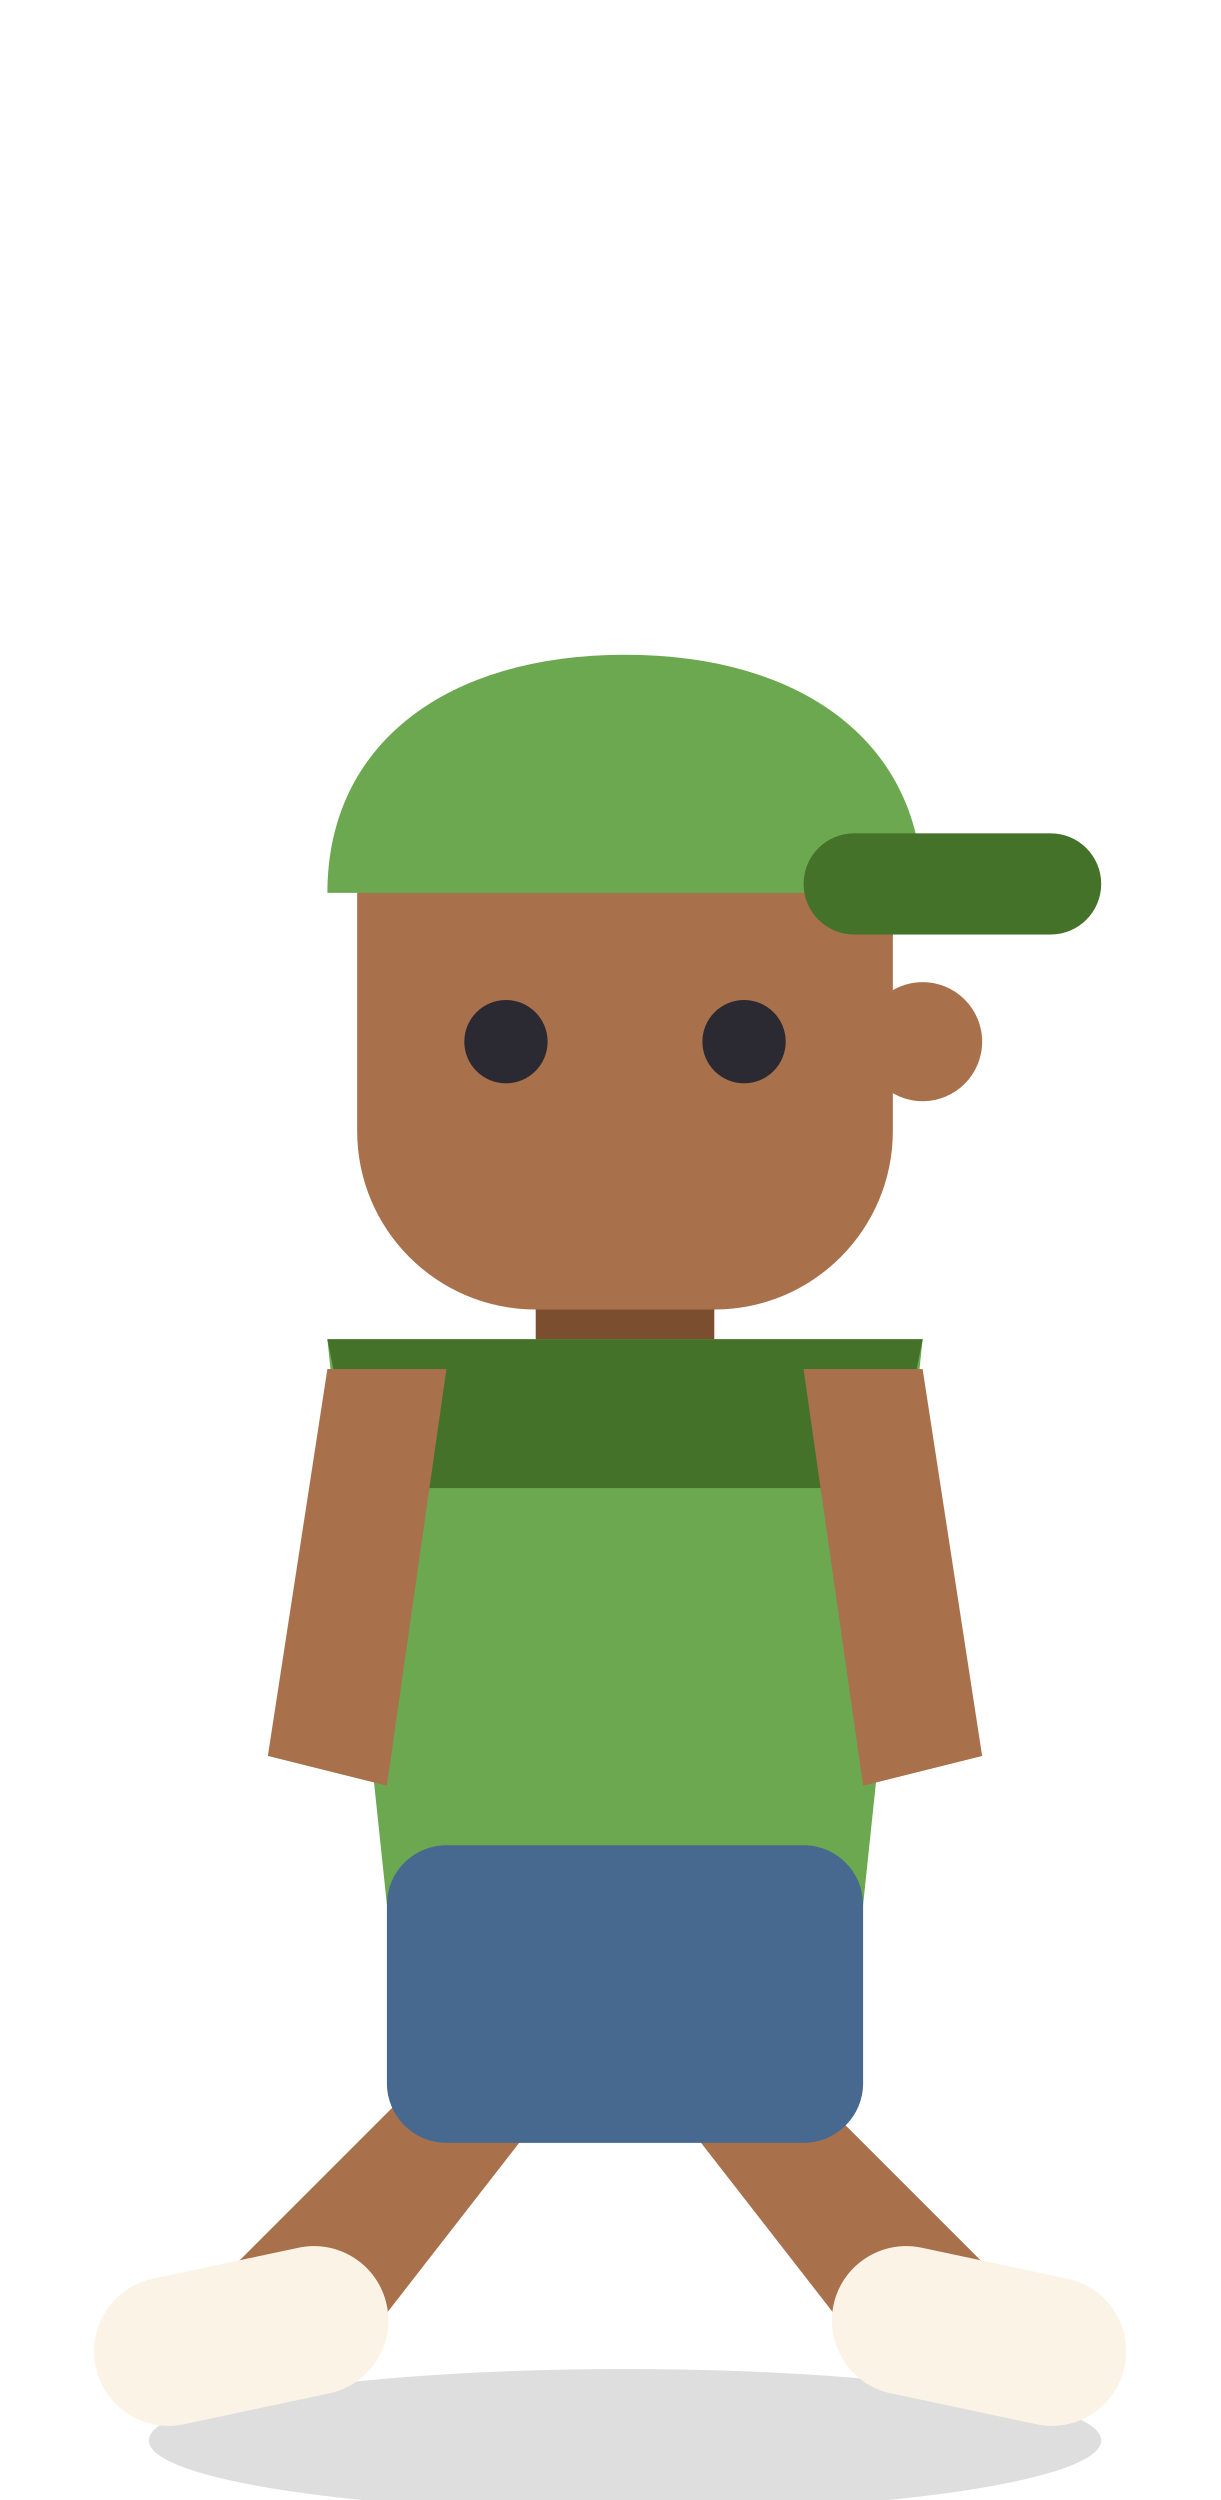
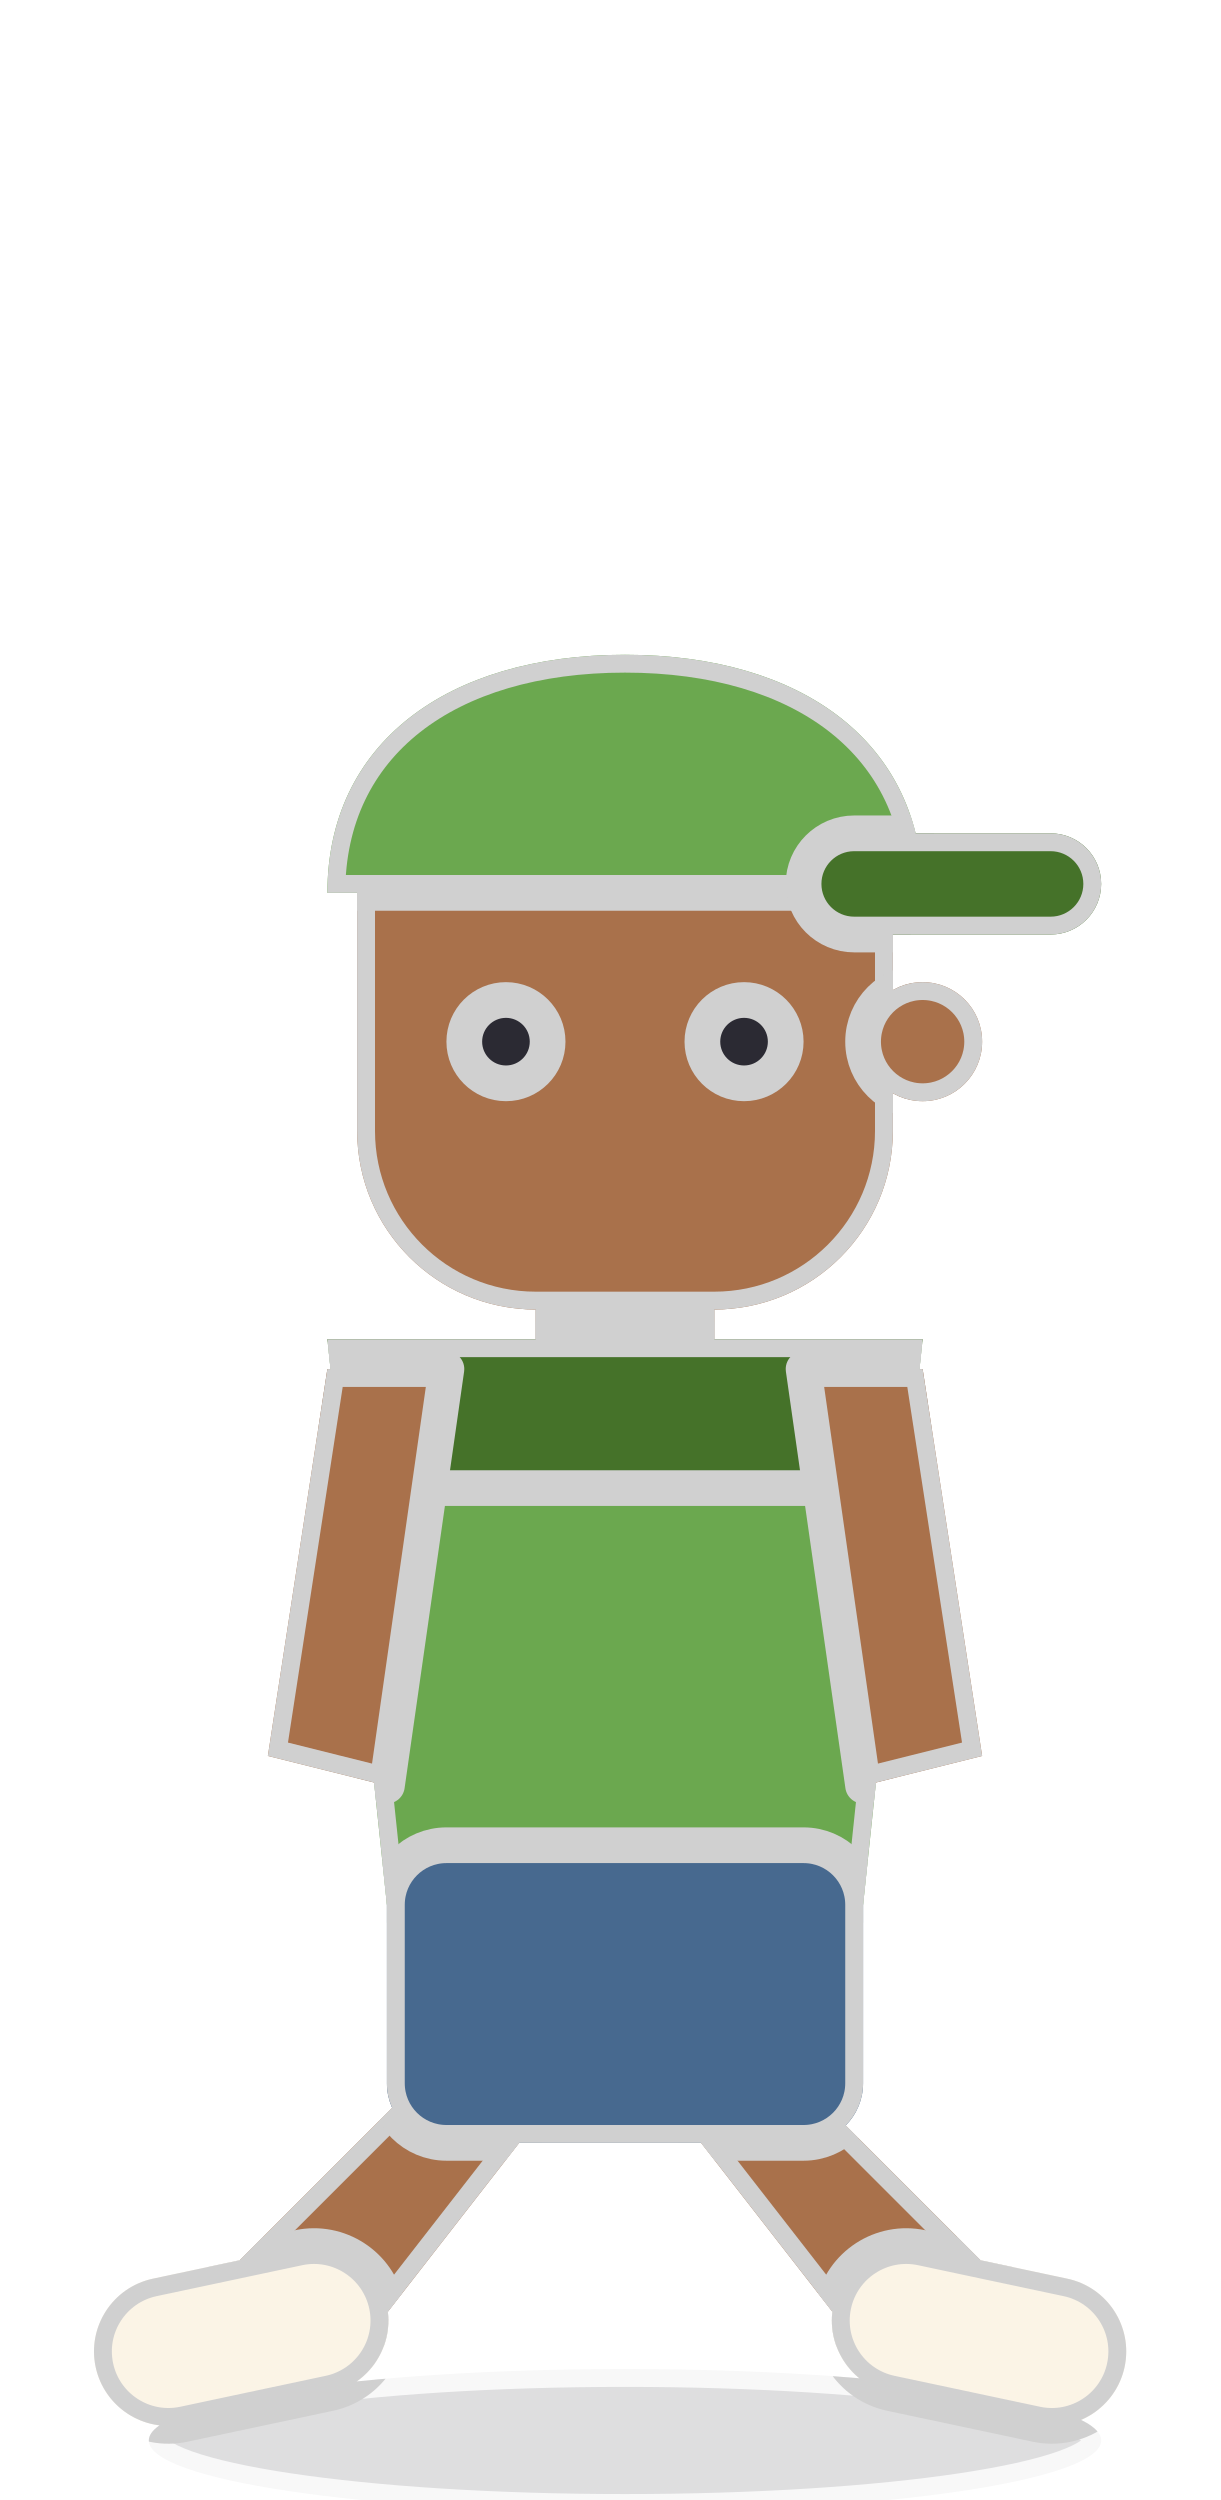
<svg xmlns="http://www.w3.org/2000/svg" width="123" height="252" viewBox="1 0 41 84">
-   <ellipse cx="22" cy="82" rx="16" ry="2.4" fill="#2B2A33" opacity="0.16" />
-   <polygon points="15,70 20,70 13,79 8,77" fill="#A9714B" />
-   <polygon points="23,70 28,70 35,77 30,79" fill="#A9714B" />
-   <rect x="4" y="76" width="10" height="5" rx="2.5" fill="#FBF4E6" transform="rotate(-12 9 78)" />
-   <rect x="29" y="76" width="10" height="5" rx="2.5" fill="#FBF4E6" transform="rotate(12 34 78)" />
-   <g transform="translate(0 0) scale(1 1)">
+   <clipPath id="rim_person_boy_summer_walk2">
+     <ellipse cx="22" cy="82" rx="16" ry="2.4" fill="#2B2A33" opacity="0.16" />
+     <polygon points="15,70 20,70 13,79 8,77" fill="#A9714B" />
+     <polygon points="23,70 28,70 35,77 30,79" fill="#A9714B" />
+     <rect x="4" y="76" width="10" height="5" rx="2.5" fill="#FBF4E6" transform="rotate(-12 9 78)" />
+     <rect x="29" y="76" width="10" height="5" rx="2.5" fill="#FBF4E6" transform="rotate(12 34 78)" />
    <rect x="19" y="42" width="6" height="4" fill="#7C4E30" />
    <polygon points="12,45 32,45 30,64 14,64" fill="#6BA84F" />
    <polygon points="12,45 32,45 31,50 13,50" fill="#457229" />
    <polygon points="12,46 16,46 14,60 10,59" fill="#A9714B" />
    <polygon points="28,46 32,46 34,59 30,60" fill="#A9714B" />
    <rect x="14" y="62" width="16" height="10" rx="2" fill="#47698F" />
    <rect x="13" y="24" width="18" height="20" rx="6" fill="#A9714B" />
    <circle cx="32" cy="35" r="2" fill="#A9714B" />
    <path d="M12 30 C12 25 16 22 22 22 C28 22 32 25 32 30 Z" fill="#6BA84F" />
    <rect x="28" y="28" width="10" height="3.4" rx="1.7" fill="#457229" />
    <circle cx="18" cy="35" r="1.4" fill="#2B2A33" />
    <circle cx="26" cy="35" r="1.4" fill="#2B2A33" />
+   </clipPath>
+   <g clip-path="url(#rim_person_boy_summer_walk2)">
+     <ellipse stroke="#d0d0d0" stroke-width="1.2" stroke-linejoin="round" cx="22" cy="82" rx="16" ry="2.4" fill="#2B2A33" opacity="0.16" />
+     <polygon stroke="#d0d0d0" stroke-width="1.2" stroke-linejoin="round" points="15,70 20,70 13,79 8,77" fill="#A9714B" />
+     <polygon stroke="#d0d0d0" stroke-width="1.2" stroke-linejoin="round" points="23,70 28,70 35,77 30,79" fill="#A9714B" />
+     <rect stroke="#d0d0d0" stroke-width="1.2" stroke-linejoin="round" x="4" y="76" width="10" height="5" rx="2.5" fill="#FBF4E6" transform="rotate(-12 9 78)" />
+     <rect stroke="#d0d0d0" stroke-width="1.2" stroke-linejoin="round" x="29" y="76" width="10" height="5" rx="2.5" fill="#FBF4E6" transform="rotate(12 34 78)" />
+     <g transform="translate(0 0) scale(1 1)">
+       <rect stroke="#d0d0d0" stroke-width="1.2" stroke-linejoin="round" x="19" y="42" width="6" height="4" fill="#7C4E30" />
+       <polygon stroke="#d0d0d0" stroke-width="1.2" stroke-linejoin="round" points="12,45 32,45 30,64 14,64" fill="#6BA84F" />
+       <polygon stroke="#d0d0d0" stroke-width="1.2" stroke-linejoin="round" points="12,45 32,45 31,50 13,50" fill="#457229" />
+       <polygon stroke="#d0d0d0" stroke-width="1.2" stroke-linejoin="round" points="12,46 16,46 14,60 10,59" fill="#A9714B" />
+       <polygon stroke="#d0d0d0" stroke-width="1.2" stroke-linejoin="round" points="28,46 32,46 34,59 30,60" fill="#A9714B" />
+       <rect stroke="#d0d0d0" stroke-width="1.2" stroke-linejoin="round" x="14" y="62" width="16" height="10" rx="2" fill="#47698F" />
+       <rect stroke="#d0d0d0" stroke-width="1.2" stroke-linejoin="round" x="13" y="24" width="18" height="20" rx="6" fill="#A9714B" />
+       <circle stroke="#d0d0d0" stroke-width="1.2" stroke-linejoin="round" cx="32" cy="35" r="2" fill="#A9714B" />
+       <path stroke="#d0d0d0" stroke-width="1.2" stroke-linejoin="round" d="M12 30 C12 25 16 22 22 22 C28 22 32 25 32 30 Z" fill="#6BA84F" />
+       <rect stroke="#d0d0d0" stroke-width="1.2" stroke-linejoin="round" x="28" y="28" width="10" height="3.4" rx="1.7" fill="#457229" />
+       <circle stroke="#d0d0d0" stroke-width="1.2" stroke-linejoin="round" cx="18" cy="35" r="1.4" fill="#2B2A33" />
+       <circle stroke="#d0d0d0" stroke-width="1.2" stroke-linejoin="round" cx="26" cy="35" r="1.4" fill="#2B2A33" />
+     </g>
  </g>
</svg>
